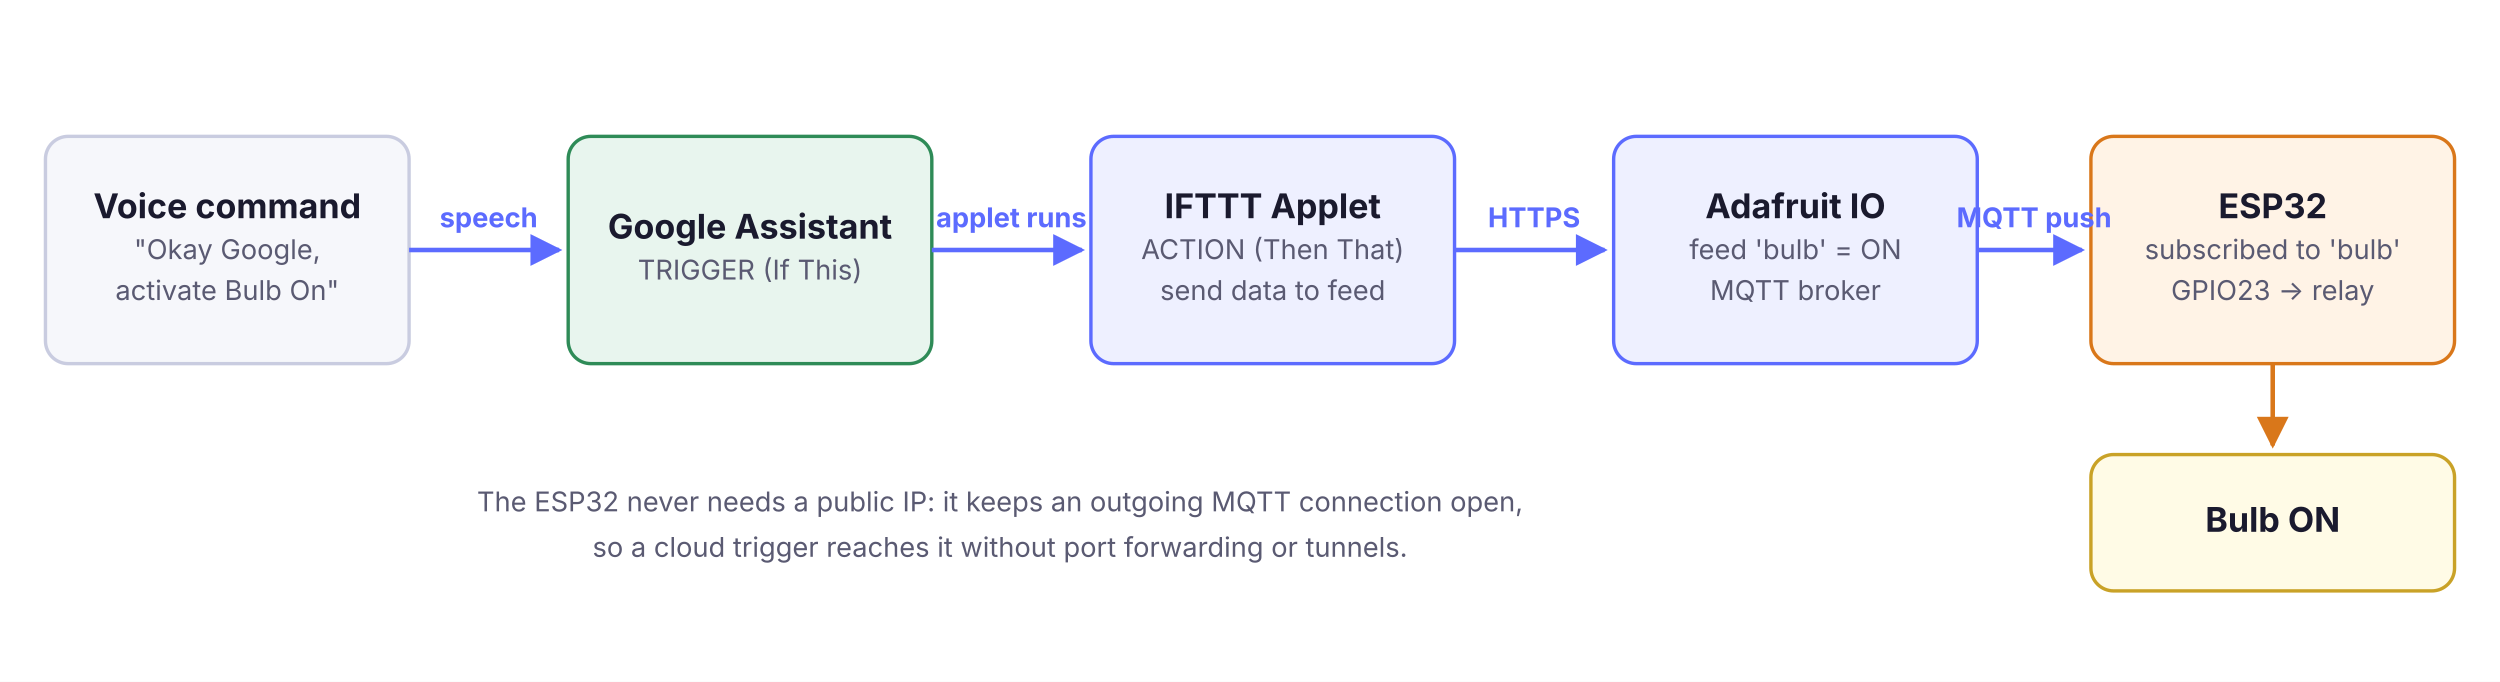
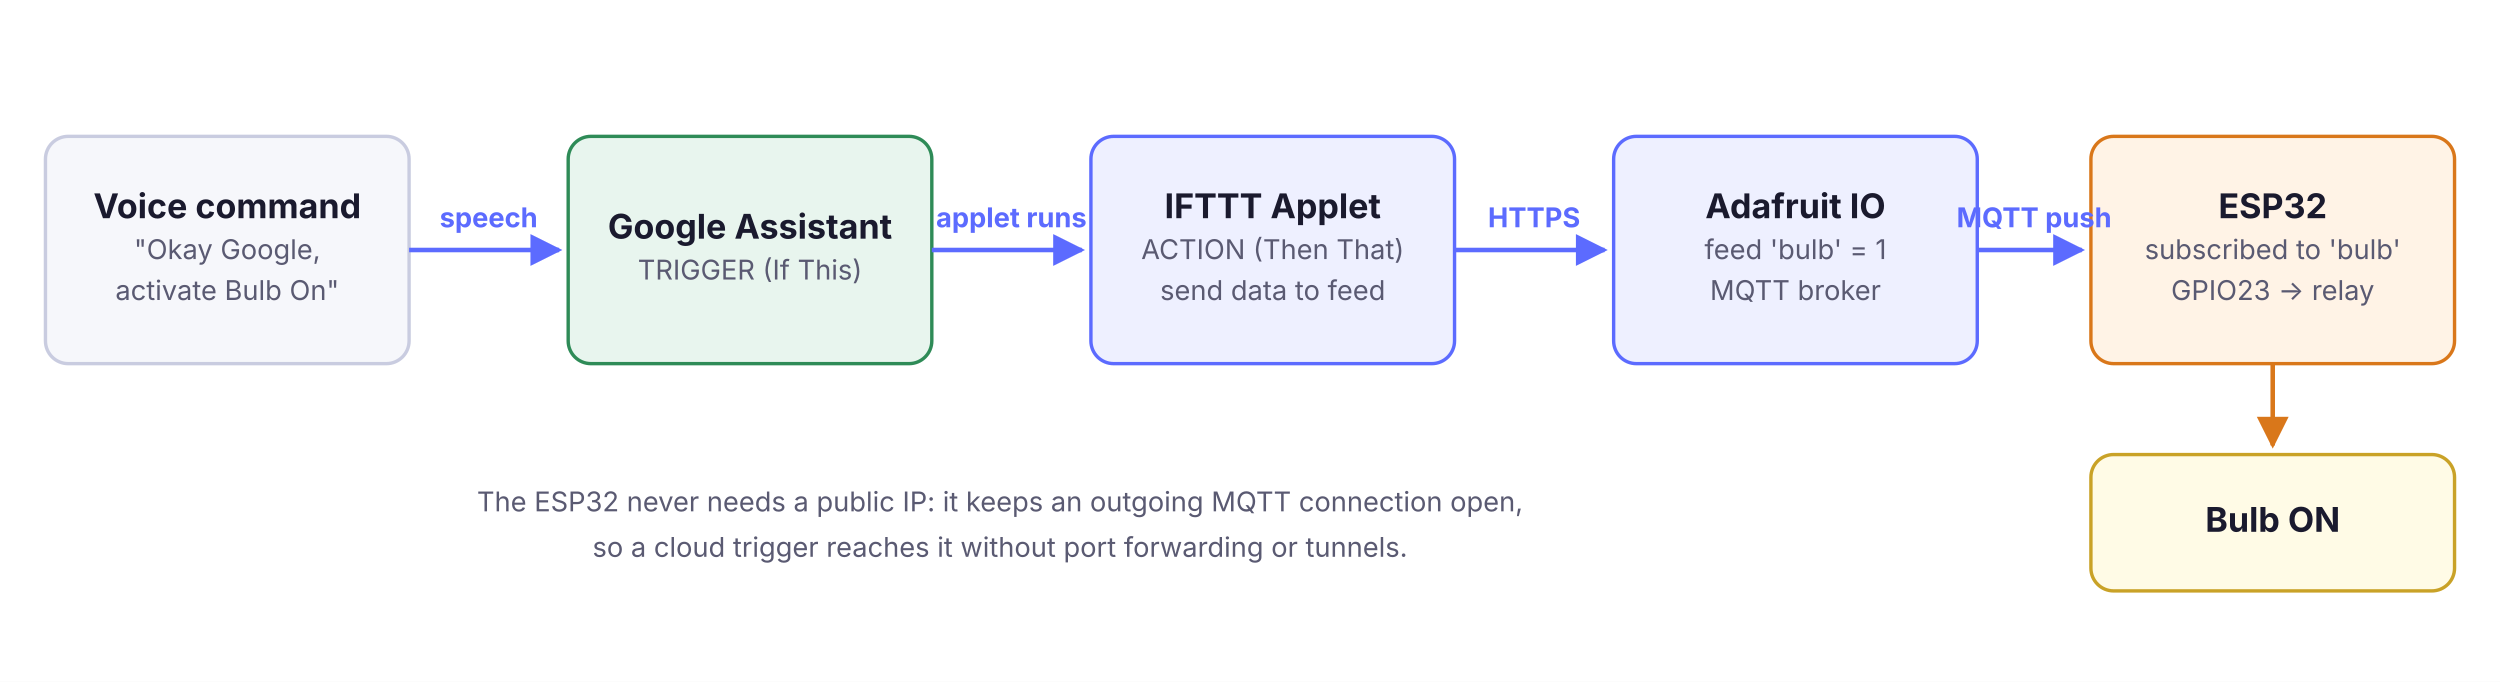
<svg xmlns="http://www.w3.org/2000/svg" viewBox="0 0 1100 300" width="1100" height="300" font-family="Inter, Segoe UI, Arial, sans-serif" role="img" aria-label="Task 3 data flow: voice trigger through IFTTT and Adafruit IO to the ESP32">
  <defs>
    <marker id="hD9771A" viewBox="0 0 10 10" refX="9" refY="5" markerWidth="7" markerHeight="7" orient="auto-start-reverse">
      <path d="M0,0 L10,5 L0,10 z" fill="#D9771A" />
    </marker>
    <marker id="h5C6BFF" viewBox="0 0 10 10" refX="9" refY="5" markerWidth="7" markerHeight="7" orient="auto-start-reverse">
      <path d="M0,0 L10,5 L0,10 z" fill="#5C6BFF" />
    </marker>
  </defs>
  <rect width="100%" height="100%" fill="#fff" />
  <rect x="20" y="60" width="160" height="100" rx="10" fill="#F6F7FB" stroke="#C9CCE0" stroke-width="1.5" />
  <text x="100.0" y="96.0" text-anchor="middle" font-size="15" font-weight="700" fill="#1A1A2E">Voice command</text>
  <text x="100.0" y="114.0" text-anchor="middle" font-size="12" fill="#5A5A72">"Okay Google,</text>
  <text x="100.0" y="132.0" text-anchor="middle" font-size="12" fill="#5A5A72">activate Bulb On"</text>
  <rect x="250" y="60" width="160" height="100" rx="10" fill="#E8F5EE" stroke="#2E8B57" stroke-width="1.5" />
  <text x="330.0" y="105.0" text-anchor="middle" font-size="15" font-weight="700" fill="#1A1A2E">Google Assistant</text>
  <text x="330.0" y="123.0" text-anchor="middle" font-size="12" fill="#5A5A72">TRIGGER (If This)</text>
  <rect x="480" y="60" width="160" height="100" rx="10" fill="#EEF0FF" stroke="#5C6BFF" stroke-width="1.5" />
  <text x="560.0" y="96.0" text-anchor="middle" font-size="15" font-weight="700" fill="#1A1A2E">IFTTT Applet</text>
  <text x="560.0" y="114.0" text-anchor="middle" font-size="12" fill="#5A5A72">ACTION (Then That)</text>
  <text x="560.0" y="132.0" text-anchor="middle" font-size="12" fill="#5A5A72">send data to feed</text>
  <rect x="710" y="60" width="160" height="100" rx="10" fill="#EEF0FF" stroke="#5C6BFF" stroke-width="1.5" />
  <text x="790.0" y="96.0" text-anchor="middle" font-size="15" font-weight="700" fill="#1A1A2E">Adafruit IO</text>
-   <text x="790.0" y="114.0" text-anchor="middle" font-size="12" fill="#5A5A72">feed 'bulb' = ON</text>
+   <text x="790.0" y="114.0" text-anchor="middle" font-size="12" fill="#5A5A72">feed 'bulb' = 1</text>
  <text x="790.0" y="132.0" text-anchor="middle" font-size="12" fill="#5A5A72">MQTT broker</text>
  <rect x="920" y="60" width="160" height="100" rx="10" fill="#FFF3E6" stroke="#D9771A" stroke-width="1.5" />
  <text x="1000.0" y="96.0" text-anchor="middle" font-size="15" font-weight="700" fill="#1A1A2E">ESP32</text>
  <text x="1000.0" y="114.0" text-anchor="middle" font-size="12" fill="#5A5A72">subscribed to 'bulb'</text>
  <text x="1000.0" y="132.0" text-anchor="middle" font-size="12" fill="#5A5A72">GPIO23 → relay</text>
  <path d="M180,110 L246,110" fill="none" stroke="#5C6BFF" stroke-width="2" marker-end="url(#h5C6BFF)" />
  <text x="215.0" y="100" text-anchor="middle" font-size="12" fill="#5C6BFF" font-weight="700">speech</text>
  <path d="M410,110 L476,110" fill="none" stroke="#5C6BFF" stroke-width="2" marker-end="url(#h5C6BFF)" />
  <text x="445.0" y="100" text-anchor="middle" font-size="12" fill="#5C6BFF" font-weight="700">applet runs</text>
  <path d="M640,110 L706,110" fill="none" stroke="#5C6BFF" stroke-width="2" marker-end="url(#h5C6BFF)" />
  <text x="675.0" y="100" text-anchor="middle" font-size="12" fill="#5C6BFF" font-weight="700">HTTPS</text>
  <path d="M870,110 L916,110" fill="none" stroke="#5C6BFF" stroke-width="2" marker-end="url(#h5C6BFF)" />
  <text x="895.0" y="100" text-anchor="middle" font-size="12" fill="#5C6BFF" font-weight="700">MQTT push</text>
  <rect x="920" y="200" width="160" height="60" rx="10" fill="#FFFBE6" stroke="#C9A227" stroke-width="1.5" />
  <text x="1000.0" y="234.0" text-anchor="middle" font-size="15" font-weight="700" fill="#1A1A2E">Bulb ON</text>
  <path d="M1000,160 L1000,196" fill="none" stroke="#D9771A" stroke-width="2" marker-end="url(#hD9771A)" />
  <text x="440" y="225" text-anchor="middle" font-size="12" fill="#5A5A72" font-weight="400">The ESP32 never needs a public IP: it keeps an outgoing MQTT connection open,</text>
  <text x="440" y="245" text-anchor="middle" font-size="12" fill="#5A5A72" font-weight="400">so a cloud trigger reaches it without port forwarding or tunnels.</text>
</svg>
